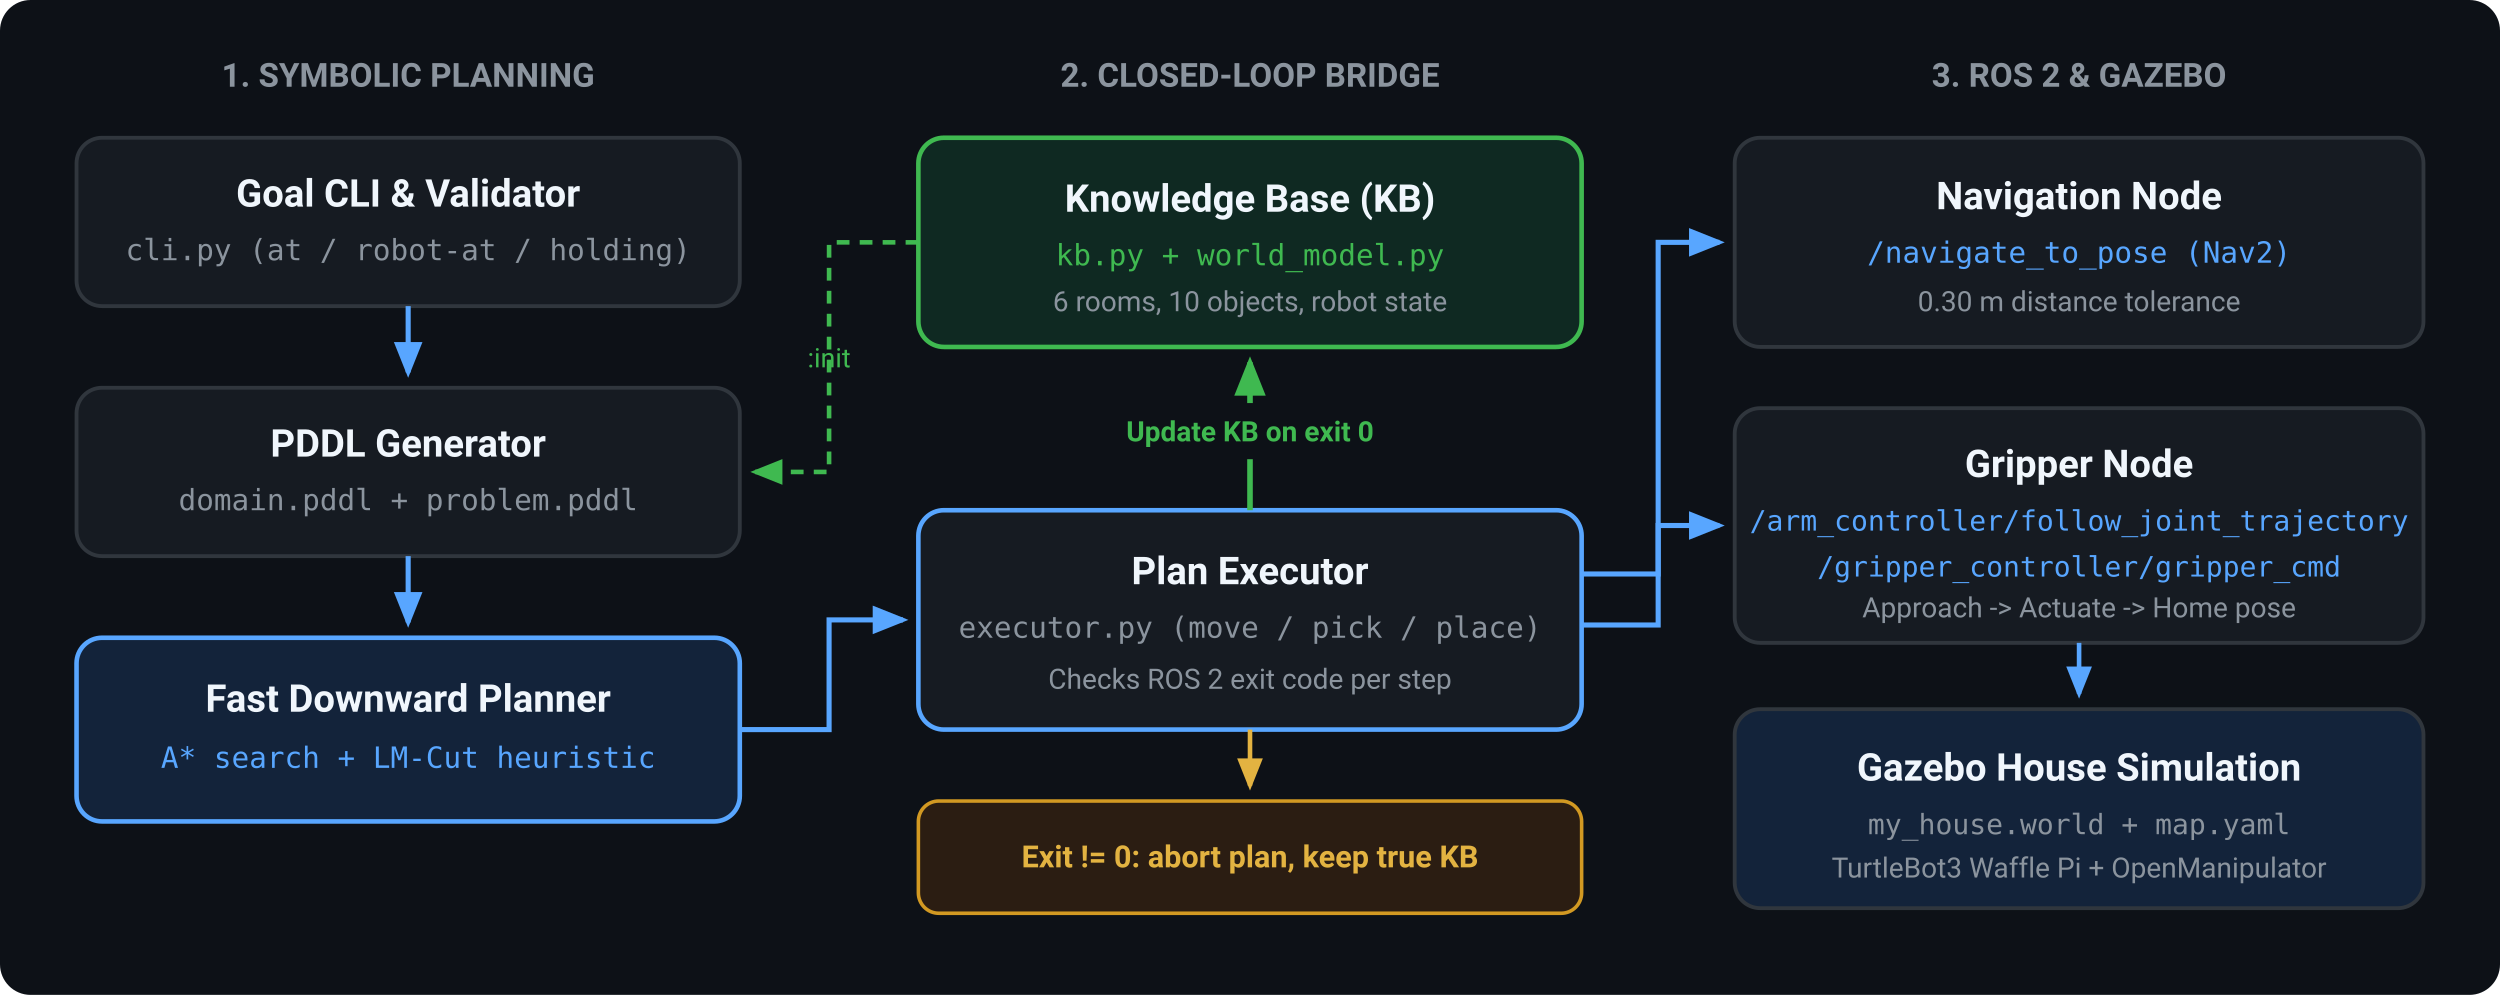
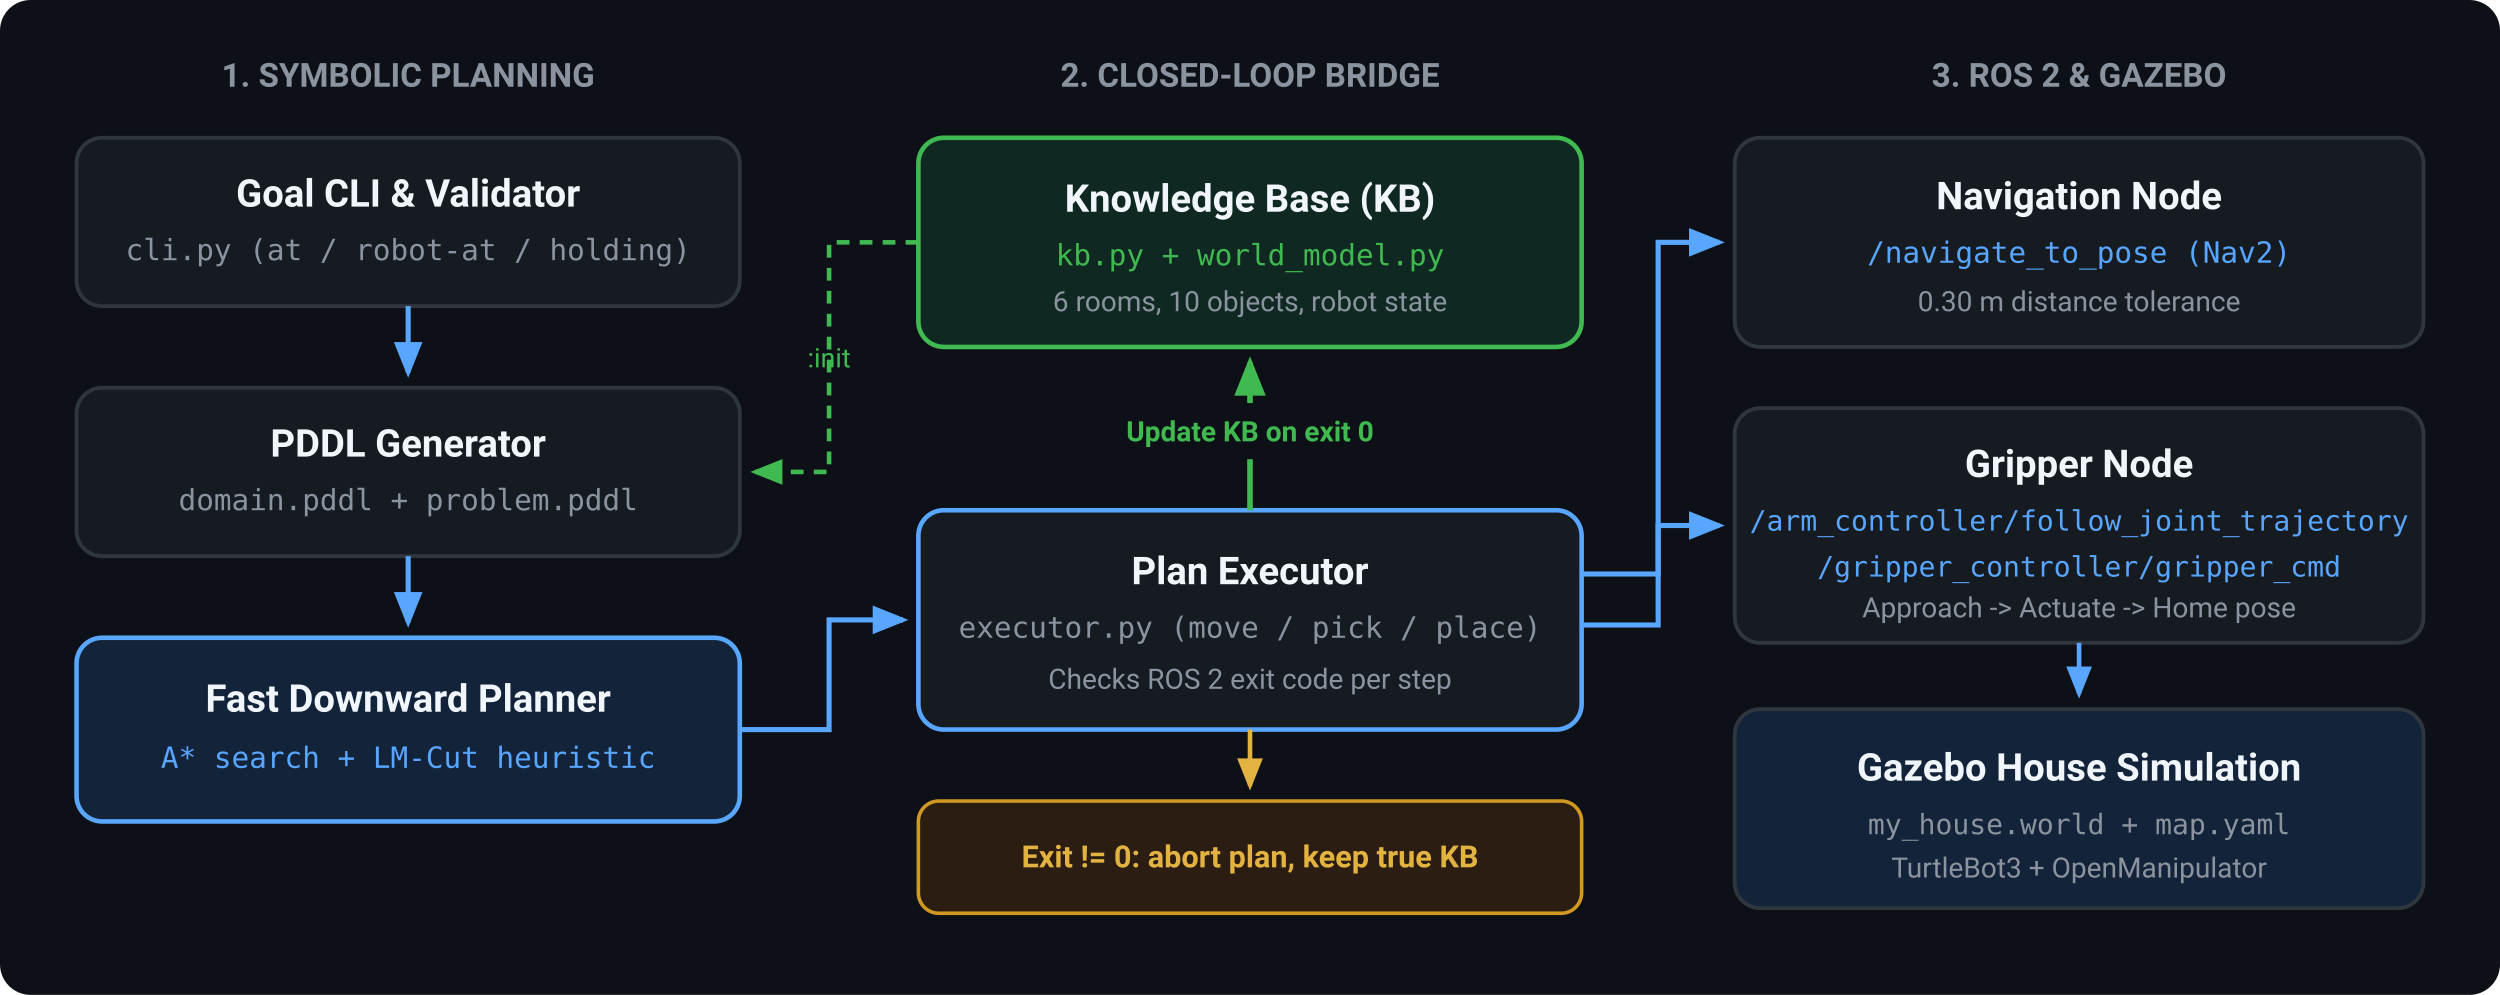
<svg xmlns="http://www.w3.org/2000/svg" viewBox="0 0 980 390" width="980" height="390" role="img" aria-label="Three-layer closed-loop system architecture from PDDL task planning to ROS 2 execution">
  <defs>
    <marker id="arrow-dark" viewBox="0 0 10 10" refX="8.5" refY="5" markerWidth="7" markerHeight="7" orient="auto-start-reverse">
      <path d="M 0 1 L 10 5 L 0 9 z" fill="#58a6ff" />
    </marker>
    <marker id="arrow-ok-dark" viewBox="0 0 10 10" refX="8.5" refY="5" markerWidth="7" markerHeight="7" orient="auto-start-reverse">
      <path d="M 0 1 L 10 5 L 0 9 z" fill="#3fb950" />
    </marker>
    <marker id="arrow-warn-dark" viewBox="0 0 10 10" refX="8.5" refY="5" markerWidth="7" markerHeight="7" orient="auto-start-reverse">
      <path d="M 0 1 L 10 5 L 0 9 z" fill="#e3b341" />
    </marker>
  </defs>
  <rect width="980" height="390" rx="12" fill="#0d1117" />
  <text x="160" y="34" text-anchor="middle" font-family="ui-sans-serif, system-ui, -apple-system, &quot;Segoe UI&quot;, Roboto, sans-serif" font-size="13" font-weight="700" fill="#8b949e">1. SYMBOLIC PLANNING</text>
  <text x="490" y="34" text-anchor="middle" font-family="ui-sans-serif, system-ui, -apple-system, &quot;Segoe UI&quot;, Roboto, sans-serif" font-size="13" font-weight="700" fill="#8b949e">2. CLOSED-LOOP BRIDGE</text>
  <text x="815" y="34" text-anchor="middle" font-family="ui-sans-serif, system-ui, -apple-system, &quot;Segoe UI&quot;, Roboto, sans-serif" font-size="13" font-weight="700" fill="#8b949e">3. ROS 2 &amp; GAZEBO</text>
  <rect x="30" y="54" width="260" height="66" rx="10" fill="#161b22" stroke="#30363d" stroke-width="1.5" />
  <text x="160" y="81" text-anchor="middle" font-family="ui-sans-serif, system-ui, -apple-system, &quot;Segoe UI&quot;, Roboto, sans-serif" font-size="15" font-weight="700" fill="#f0f6fc">Goal CLI &amp; Validator</text>
  <text x="160" y="102" text-anchor="middle" font-family="ui-monospace, SFMono-Regular, Menlo, Consolas, monospace" font-size="11.5" fill="#8b949e">cli.py (at / robot-at / holding)</text>
  <rect x="30" y="152" width="260" height="66" rx="10" fill="#161b22" stroke="#30363d" stroke-width="1.5" />
  <text x="160" y="179" text-anchor="middle" font-family="ui-sans-serif, system-ui, -apple-system, &quot;Segoe UI&quot;, Roboto, sans-serif" font-size="15" font-weight="700" fill="#f0f6fc">PDDL Generator</text>
  <text x="160" y="200" text-anchor="middle" font-family="ui-monospace, SFMono-Regular, Menlo, Consolas, monospace" font-size="11.5" fill="#8b949e">domain.pddl + problem.pddl</text>
  <rect x="30" y="250" width="260" height="72" rx="10" fill="#13233a" stroke="#58a6ff" stroke-width="1.8" />
  <text x="160" y="279" text-anchor="middle" font-family="ui-sans-serif, system-ui, -apple-system, &quot;Segoe UI&quot;, Roboto, sans-serif" font-size="15" font-weight="700" fill="#f0f6fc">Fast Downward Planner</text>
  <text x="160" y="301" text-anchor="middle" font-family="ui-monospace, SFMono-Regular, Menlo, Consolas, monospace" font-size="11.5" fill="#58a6ff">A* search + LM-Cut heuristic</text>
  <rect x="360" y="54" width="260" height="82" rx="10" fill="#0f2922" stroke="#3fb950" stroke-width="1.8" />
  <text x="490" y="83" text-anchor="middle" font-family="ui-sans-serif, system-ui, -apple-system, &quot;Segoe UI&quot;, Roboto, sans-serif" font-size="15" font-weight="700" fill="#f0f6fc">Knowledge Base (KB)</text>
  <text x="490" y="104" text-anchor="middle" font-family="ui-monospace, SFMono-Regular, Menlo, Consolas, monospace" font-size="11.5" fill="#3fb950">kb.py + world_model.py</text>
  <text x="490" y="122" text-anchor="middle" font-family="ui-sans-serif, system-ui, -apple-system, &quot;Segoe UI&quot;, Roboto, sans-serif" font-size="11" fill="#8b949e">6 rooms, 10 objects, robot state</text>
  <rect x="360" y="200" width="260" height="86" rx="10" fill="#161b22" stroke="#58a6ff" stroke-width="1.8" />
  <text x="490" y="229" text-anchor="middle" font-family="ui-sans-serif, system-ui, -apple-system, &quot;Segoe UI&quot;, Roboto, sans-serif" font-size="15" font-weight="700" fill="#f0f6fc">Plan Executor</text>
  <text x="490" y="250" text-anchor="middle" font-family="ui-monospace, SFMono-Regular, Menlo, Consolas, monospace" font-size="11.5" fill="#8b949e">executor.py (move / pick / place)</text>
  <text x="490" y="270" text-anchor="middle" font-family="ui-sans-serif, system-ui, -apple-system, &quot;Segoe UI&quot;, Roboto, sans-serif" font-size="11" fill="#8b949e">Checks ROS 2 exit code per step</text>
  <rect x="360" y="314" width="260" height="44" rx="8" fill="#2b1d12" stroke="#d29922" stroke-width="1.4" />
  <text x="490" y="340" text-anchor="middle" font-family="ui-sans-serif, system-ui, -apple-system, &quot;Segoe UI&quot;, Roboto, sans-serif" font-size="12" font-weight="600" fill="#e3b341">Exit != 0: abort plan, keep true KB</text>
  <rect x="680" y="54" width="270" height="82" rx="10" fill="#161b22" stroke="#30363d" stroke-width="1.5" />
  <text x="815" y="82" text-anchor="middle" font-family="ui-sans-serif, system-ui, -apple-system, &quot;Segoe UI&quot;, Roboto, sans-serif" font-size="15" font-weight="700" fill="#f0f6fc">Navigation Node</text>
  <text x="815" y="103" text-anchor="middle" font-family="ui-monospace, SFMono-Regular, Menlo, Consolas, monospace" font-size="11.5" fill="#58a6ff">/navigate_to_pose (Nav2)</text>
  <text x="815" y="122" text-anchor="middle" font-family="ui-sans-serif, system-ui, -apple-system, &quot;Segoe UI&quot;, Roboto, sans-serif" font-size="11" fill="#8b949e">0.30 m distance tolerance</text>
  <rect x="680" y="160" width="270" height="92" rx="10" fill="#161b22" stroke="#30363d" stroke-width="1.5" />
  <text x="815" y="187" text-anchor="middle" font-family="ui-sans-serif, system-ui, -apple-system, &quot;Segoe UI&quot;, Roboto, sans-serif" font-size="15" font-weight="700" fill="#f0f6fc">Gripper Node</text>
  <text x="815" y="208" text-anchor="middle" font-family="ui-monospace, SFMono-Regular, Menlo, Consolas, monospace" font-size="11" fill="#58a6ff">/arm_controller/follow_joint_trajectory</text>
  <text x="815" y="226" text-anchor="middle" font-family="ui-monospace, SFMono-Regular, Menlo, Consolas, monospace" font-size="11" fill="#58a6ff">/gripper_controller/gripper_cmd</text>
  <text x="815" y="242" text-anchor="middle" font-family="ui-sans-serif, system-ui, -apple-system, &quot;Segoe UI&quot;, Roboto, sans-serif" font-size="11" fill="#8b949e">Approach -&gt; Actuate -&gt; Home pose</text>
  <rect x="680" y="278" width="270" height="78" rx="10" fill="#13233a" stroke="#30363d" stroke-width="1.5" />
  <text x="815" y="306" text-anchor="middle" font-family="ui-sans-serif, system-ui, -apple-system, &quot;Segoe UI&quot;, Roboto, sans-serif" font-size="15" font-weight="700" fill="#f0f6fc">Gazebo House Simulation</text>
  <text x="815" y="327" text-anchor="middle" font-family="ui-monospace, SFMono-Regular, Menlo, Consolas, monospace" font-size="11" fill="#8b949e">my_house.world + map.yaml</text>
-   <text x="815" y="344" text-anchor="middle" font-family="ui-sans-serif, system-ui, -apple-system, &quot;Segoe UI&quot;, Roboto, sans-serif" font-size="11" fill="#8b949e">TurtleBot3 Waffle Pi + OpenManipulator</text>
+   <text x="815" y="344" text-anchor="middle" font-family="ui-sans-serif, system-ui, -apple-system, &quot;Segoe UI&quot;, Roboto, sans-serif" font-size="11" fill="#8b949e">TurtleBot3 + OpenManipulator</text>
  <line x1="160" y1="120" x2="160" y2="146" stroke="#58a6ff" stroke-width="2" marker-end="url(#arrow-dark)" />
  <line x1="160" y1="218" x2="160" y2="244" stroke="#58a6ff" stroke-width="2" marker-end="url(#arrow-dark)" />
  <path d="M 360 95 L 325 95 L 325 185 L 296 185" fill="none" stroke="#3fb950" stroke-width="1.8" stroke-dasharray="5,4" marker-end="url(#arrow-ok-dark)" />
  <text x="325" y="144" text-anchor="middle" font-family="ui-sans-serif, system-ui, -apple-system, &quot;Segoe UI&quot;, Roboto, sans-serif" font-size="10.5" fill="#3fb950">:init</text>
  <path d="M 290 286 L 325 286 L 325 243 L 354 243" fill="none" stroke="#58a6ff" stroke-width="2" marker-end="url(#arrow-dark)" />
  <path d="M 620 225 L 650 225 L 650 95 L 674 95" fill="none" stroke="#58a6ff" stroke-width="2" marker-end="url(#arrow-dark)" />
  <path d="M 620 245 L 650 245 L 650 206 L 674 206" fill="none" stroke="#58a6ff" stroke-width="2" marker-end="url(#arrow-dark)" />
  <line x1="815" y1="252" x2="815" y2="272" stroke="#58a6ff" stroke-width="1.8" marker-end="url(#arrow-dark)" />
  <line x1="490" y1="200" x2="490" y2="142" stroke="#3fb950" stroke-width="2.2" marker-end="url(#arrow-ok-dark)" />
  <rect x="424" y="158" width="132" height="22" rx="4" fill="#0d1117" />
  <text x="490" y="173" text-anchor="middle" font-family="ui-sans-serif, system-ui, -apple-system, &quot;Segoe UI&quot;, Roboto, sans-serif" font-size="11" font-weight="600" fill="#3fb950">Update KB on exit 0</text>
  <line x1="490" y1="286" x2="490" y2="308" stroke="#e3b341" stroke-width="1.8" marker-end="url(#arrow-warn-dark)" />
</svg>
